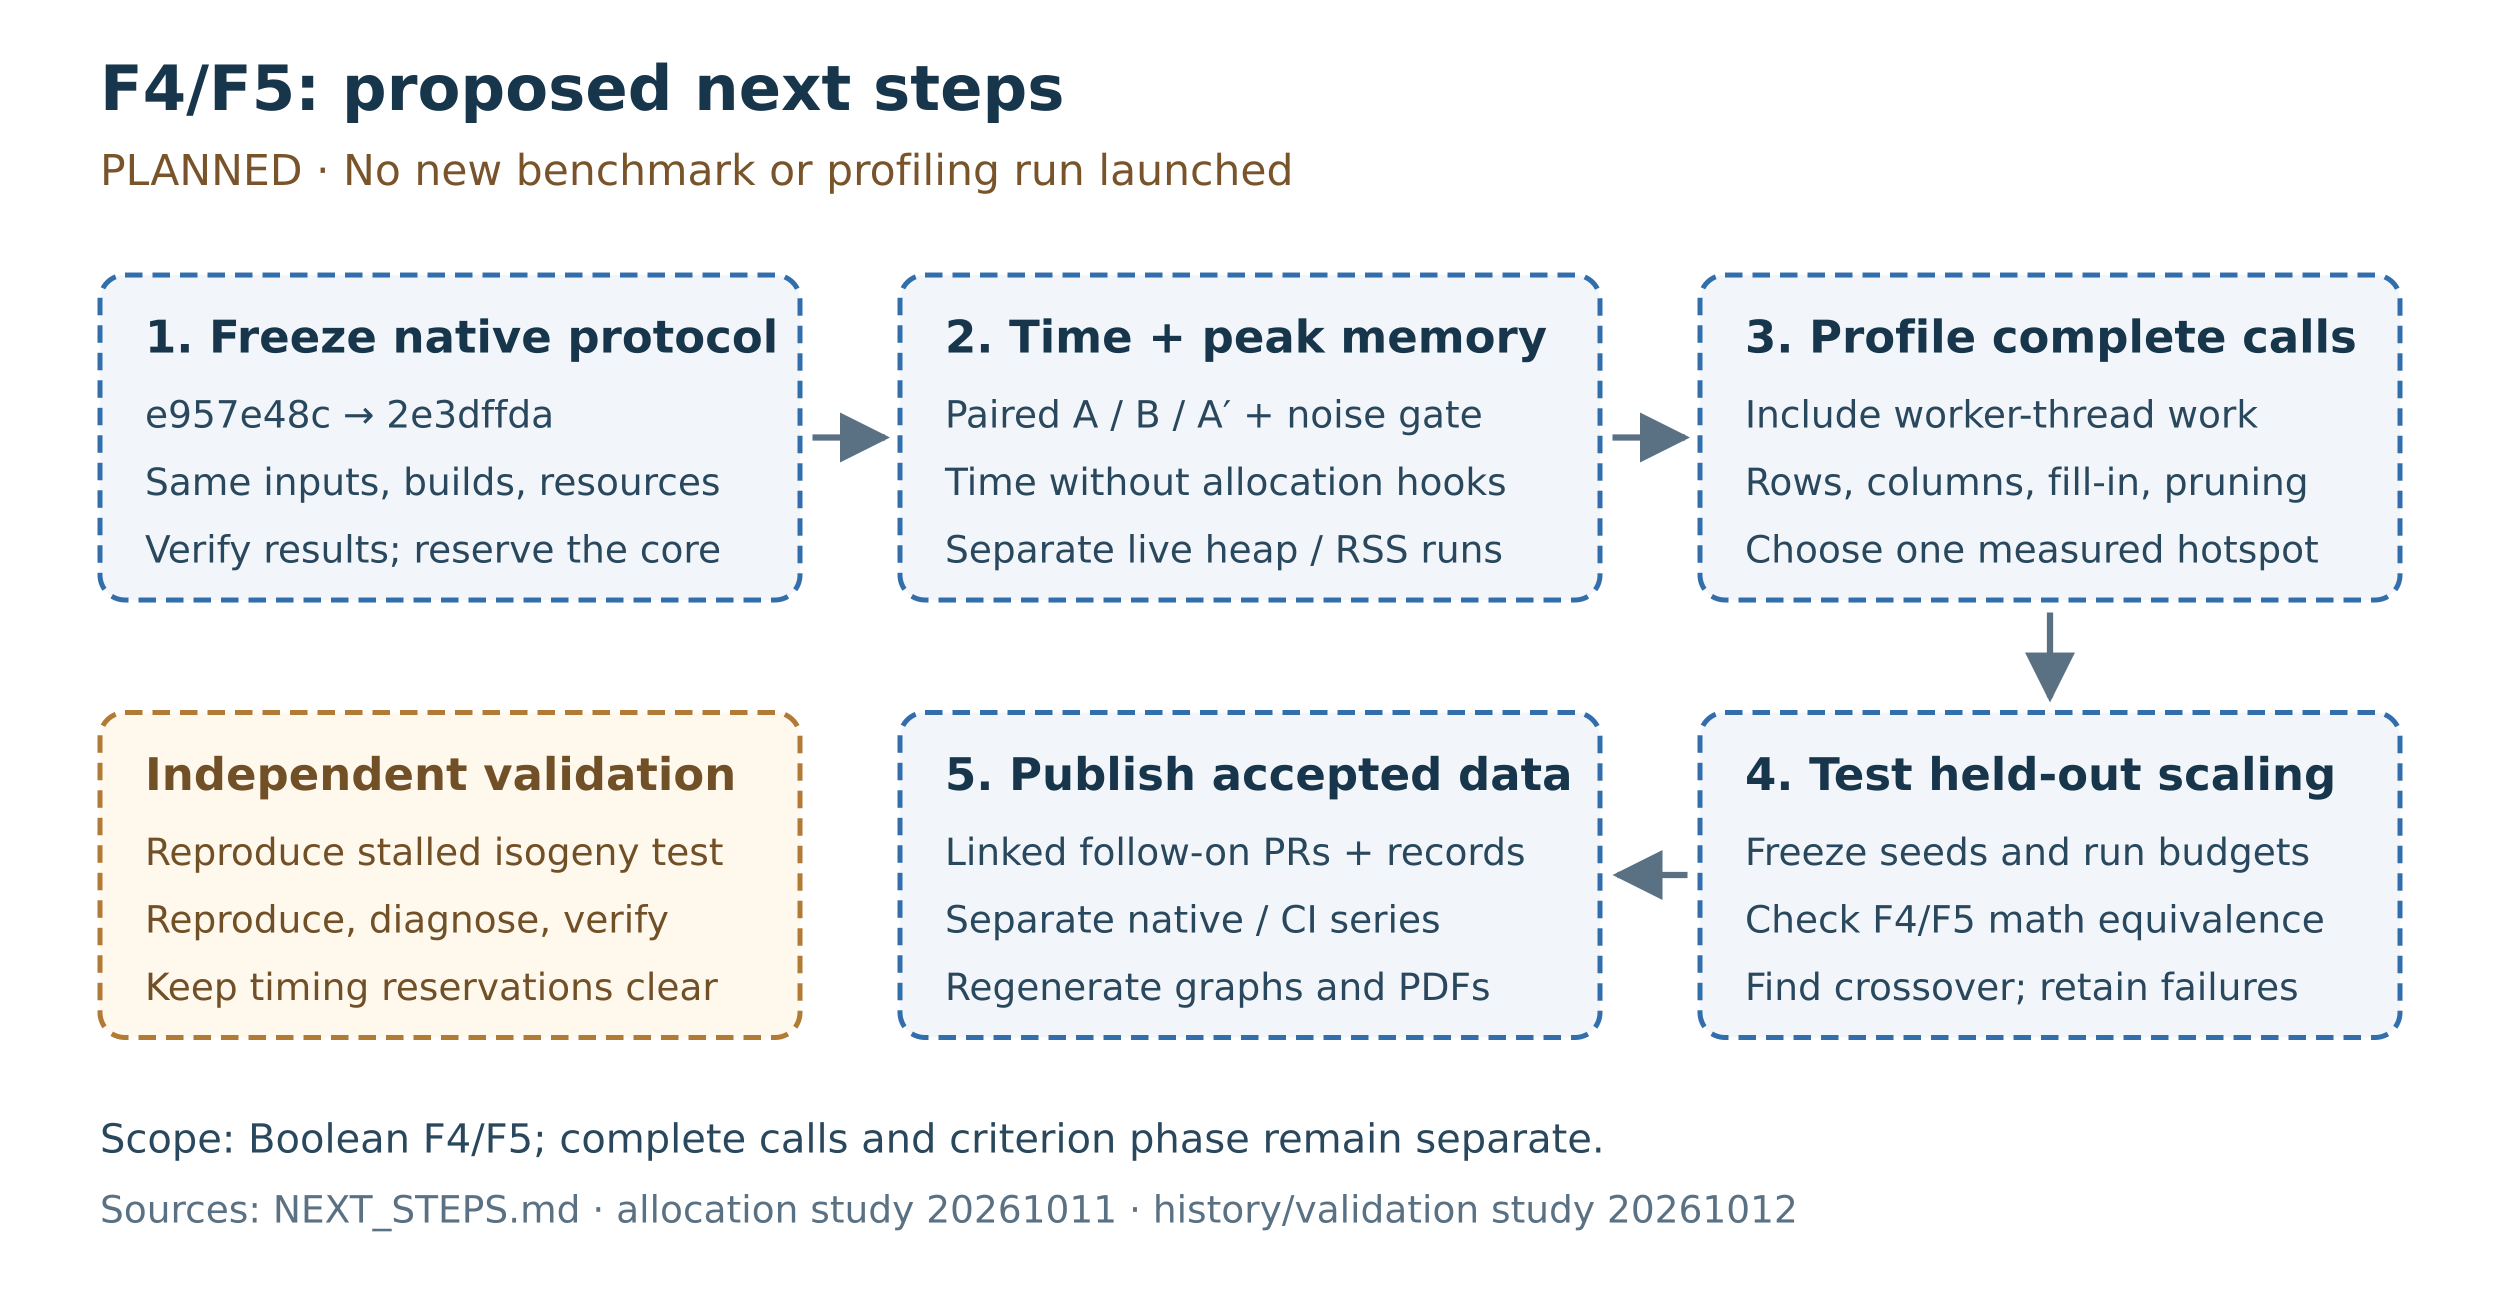
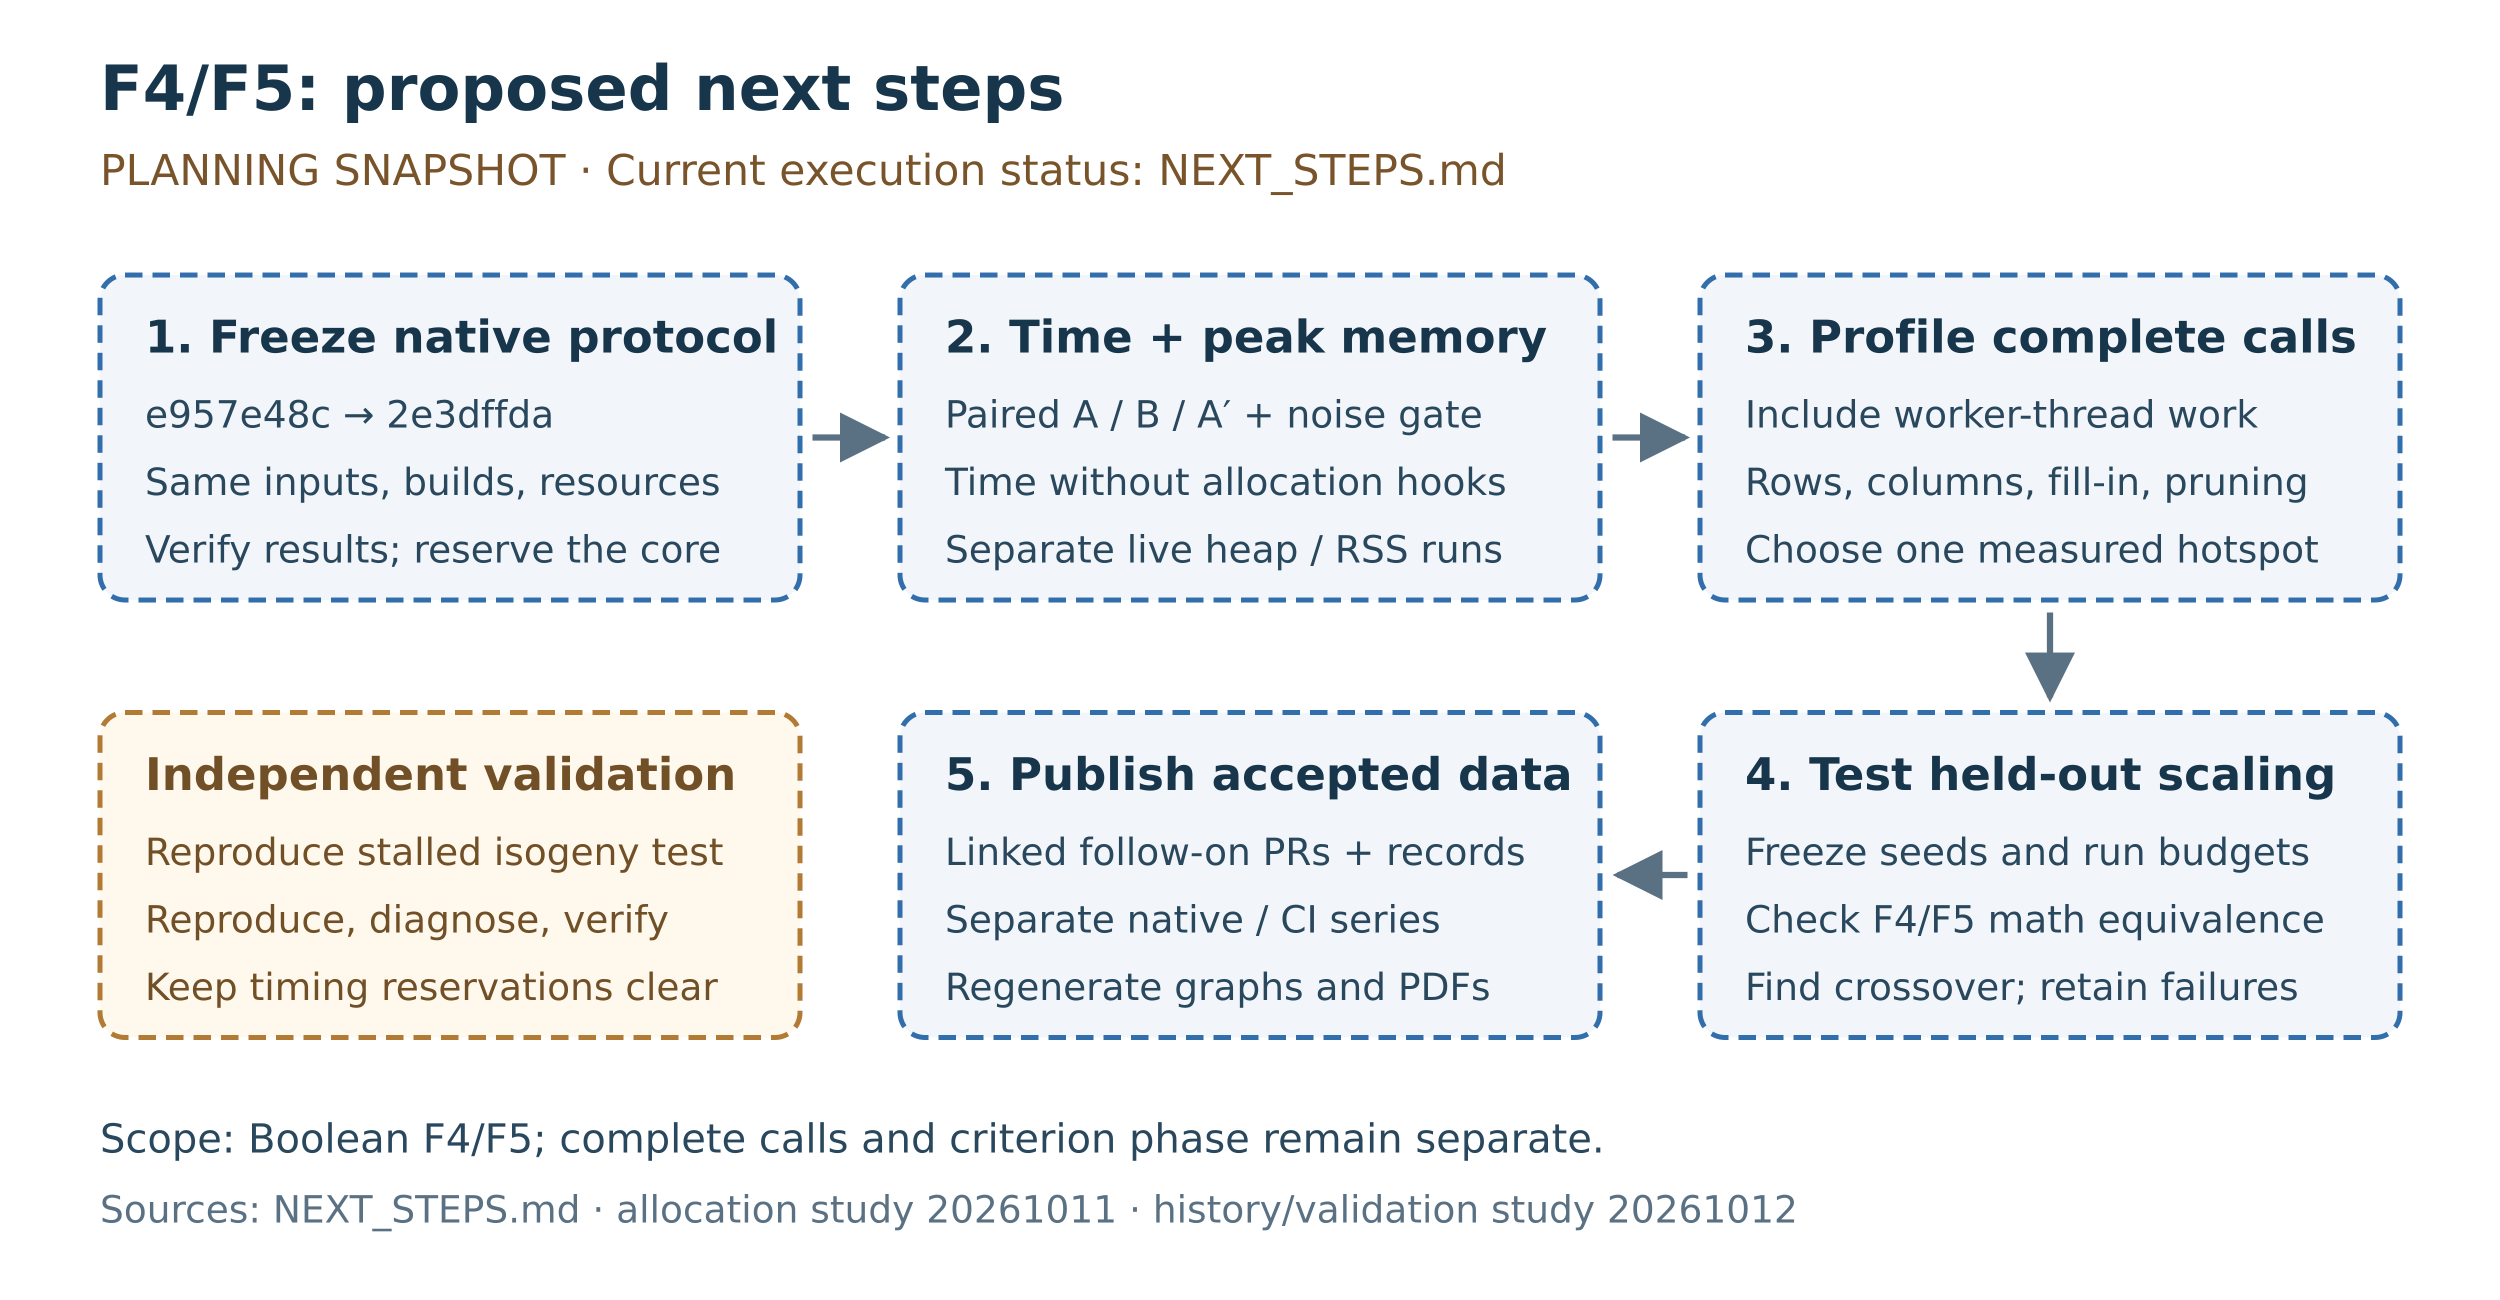
<svg xmlns="http://www.w3.org/2000/svg" width="1000" height="520" viewBox="0 0 1000 520" role="img" aria-labelledby="title desc">
  <defs>
    <marker id="arrow" viewBox="0 0 10 10" refX="9" refY="5" markerWidth="8" markerHeight="8" orient="auto-start-reverse">
      <path d="M 0 0 L 10 5 L 0 10 z" fill="#5a7184" />
    </marker>
  </defs>
  <rect width="1000" height="520" fill="#ffffff" />
  <g font-family="DejaVu Sans, sans-serif">
    <text x="40" y="44" font-size="25" font-weight="bold" fill="#17364b">F4/F5: proposed next steps</text>
-     <text x="40" y="74" font-size="17" fill="#79542b">PLANNED · No new benchmark or profiling run launched</text>
+     <text x="40" y="74" font-size="17" fill="#79542b">PLANNING SNAPSHOT · Current execution status: NEXT_STEPS.md</text>
    <g fill="#f2f6fa" stroke="#326eab" stroke-width="2" stroke-dasharray="7 4">
      <rect x="40" y="110" width="280" height="130" rx="10" />
      <rect x="360" y="110" width="280" height="130" rx="10" />
      <rect x="680" y="110" width="280" height="130" rx="10" />
      <rect x="680" y="285" width="280" height="130" rx="10" />
      <rect x="360" y="285" width="280" height="130" rx="10" />
    </g>
    <g stroke="#5a7184" stroke-width="2.5" fill="none" marker-end="url(#arrow)">
      <path d="M 325 175 H 354" />
      <path d="M 645 175 H 674" />
      <path d="M 820 245 V 279" />
      <path d="M 675 350 H 647" />
    </g>
    <g font-size="18" font-weight="bold" fill="#17364b">
      <text x="58" y="141">1. Freeze native protocol</text>
      <text x="378" y="141">2. Time + peak memory</text>
      <text x="698" y="141">3. Profile complete calls</text>
      <text x="698" y="316">4. Test held-out scaling</text>
      <text x="378" y="316">5. Publish accepted data</text>
    </g>
    <g font-size="15" fill="#29485d">
      <text x="58" y="171">e957e48c → 2e3dffda</text>
      <text x="58" y="198">Same inputs, builds, resources</text>
      <text x="58" y="225">Verify results; reserve the core</text>
      <text x="378" y="171">Paired A / B / A′ + noise gate</text>
      <text x="378" y="198">Time without allocation hooks</text>
      <text x="378" y="225">Separate live heap / RSS runs</text>
      <text x="698" y="171">Include worker-thread work</text>
      <text x="698" y="198">Rows, columns, fill-in, pruning</text>
      <text x="698" y="225">Choose one measured hotspot</text>
      <text x="698" y="346">Freeze seeds and run budgets</text>
      <text x="698" y="373">Check F4/F5 math equivalence</text>
      <text x="698" y="400">Find crossover; retain failures</text>
      <text x="378" y="346">Linked follow-on PRs + records</text>
      <text x="378" y="373">Separate native / CI series</text>
      <text x="378" y="400">Regenerate graphs and PDFs</text>
    </g>
    <rect x="40" y="285" width="280" height="130" rx="10" fill="#fff8ec" stroke="#b17a35" stroke-width="2" stroke-dasharray="7 4" />
    <text x="58" y="316" font-size="18" font-weight="bold" fill="#715027">Independent validation</text>
    <g font-size="15" fill="#715027">
      <text x="58" y="346">Reproduce stalled isogeny test</text>
      <text x="58" y="373">Reproduce, diagnose, verify</text>
      <text x="58" y="400">Keep timing reservations clear</text>
    </g>
    <text x="40" y="461" font-size="16" fill="#29485d">Scope: Boolean F4/F5; complete calls and criterion phase remain separate.</text>
    <text x="40" y="489" font-size="15" fill="#5a7184">Sources: NEXT_STEPS.md · allocation study 20261011 · history/validation study 20261012</text>
  </g>
</svg>
